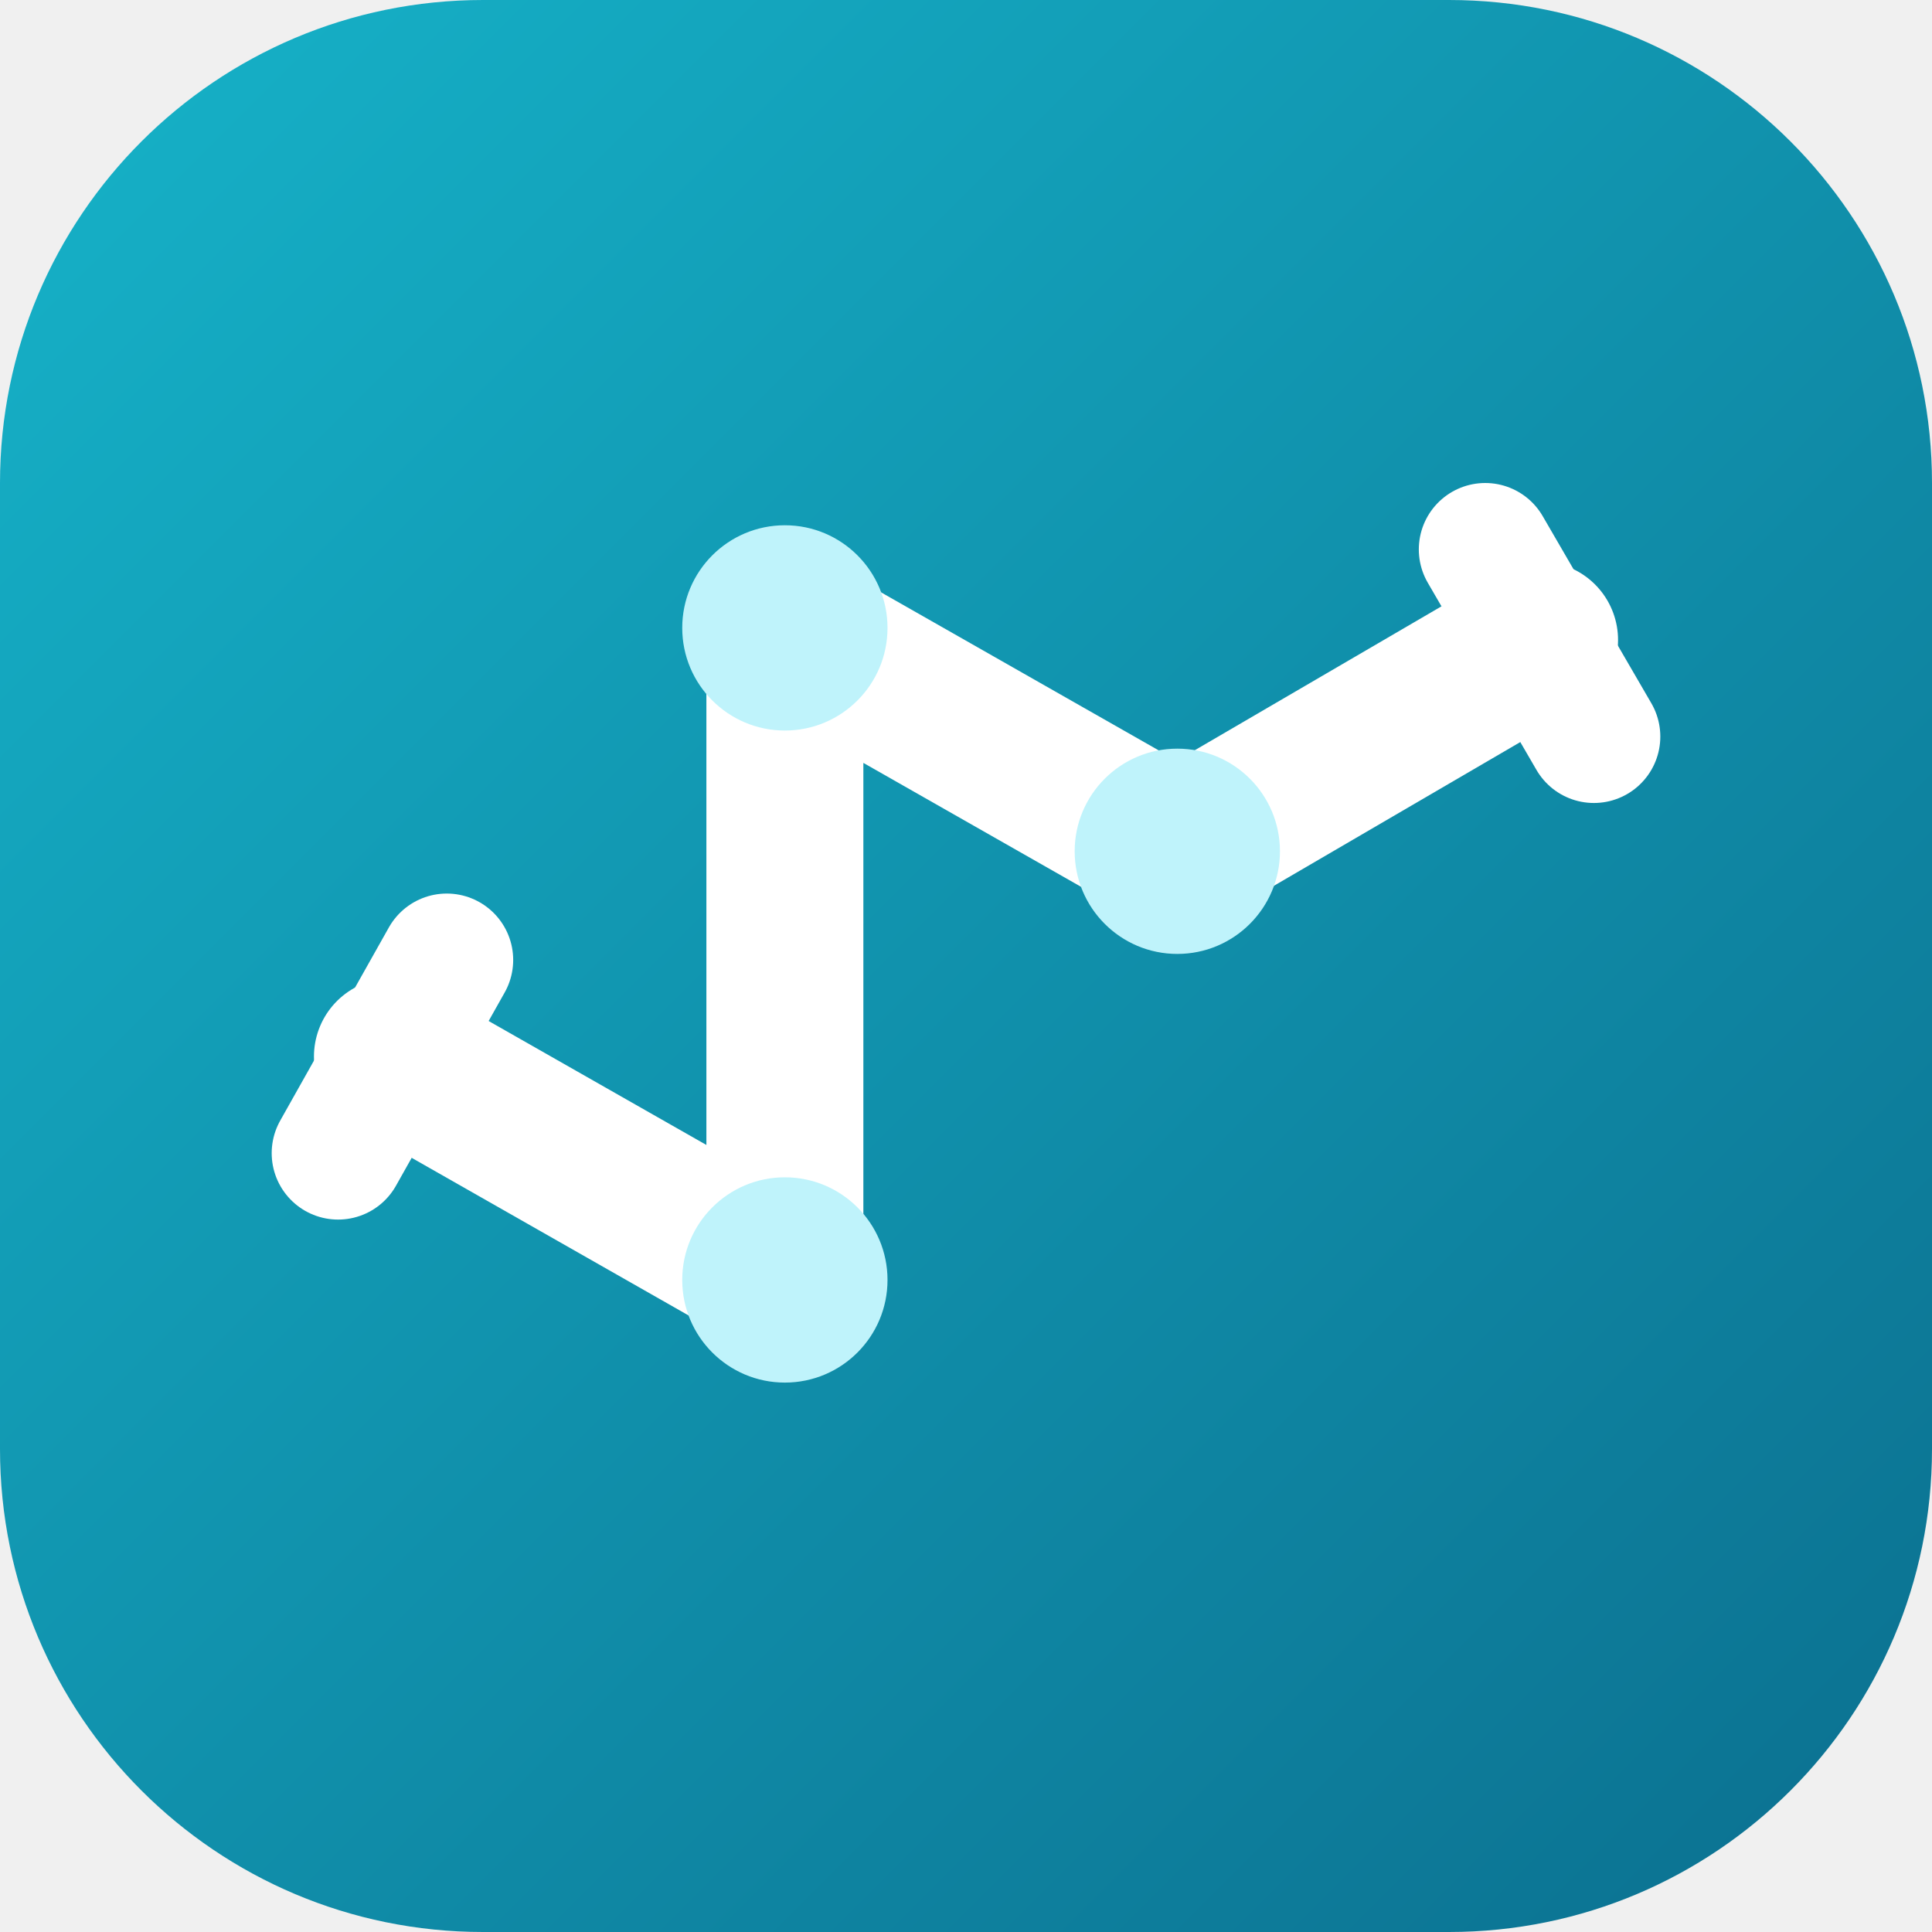
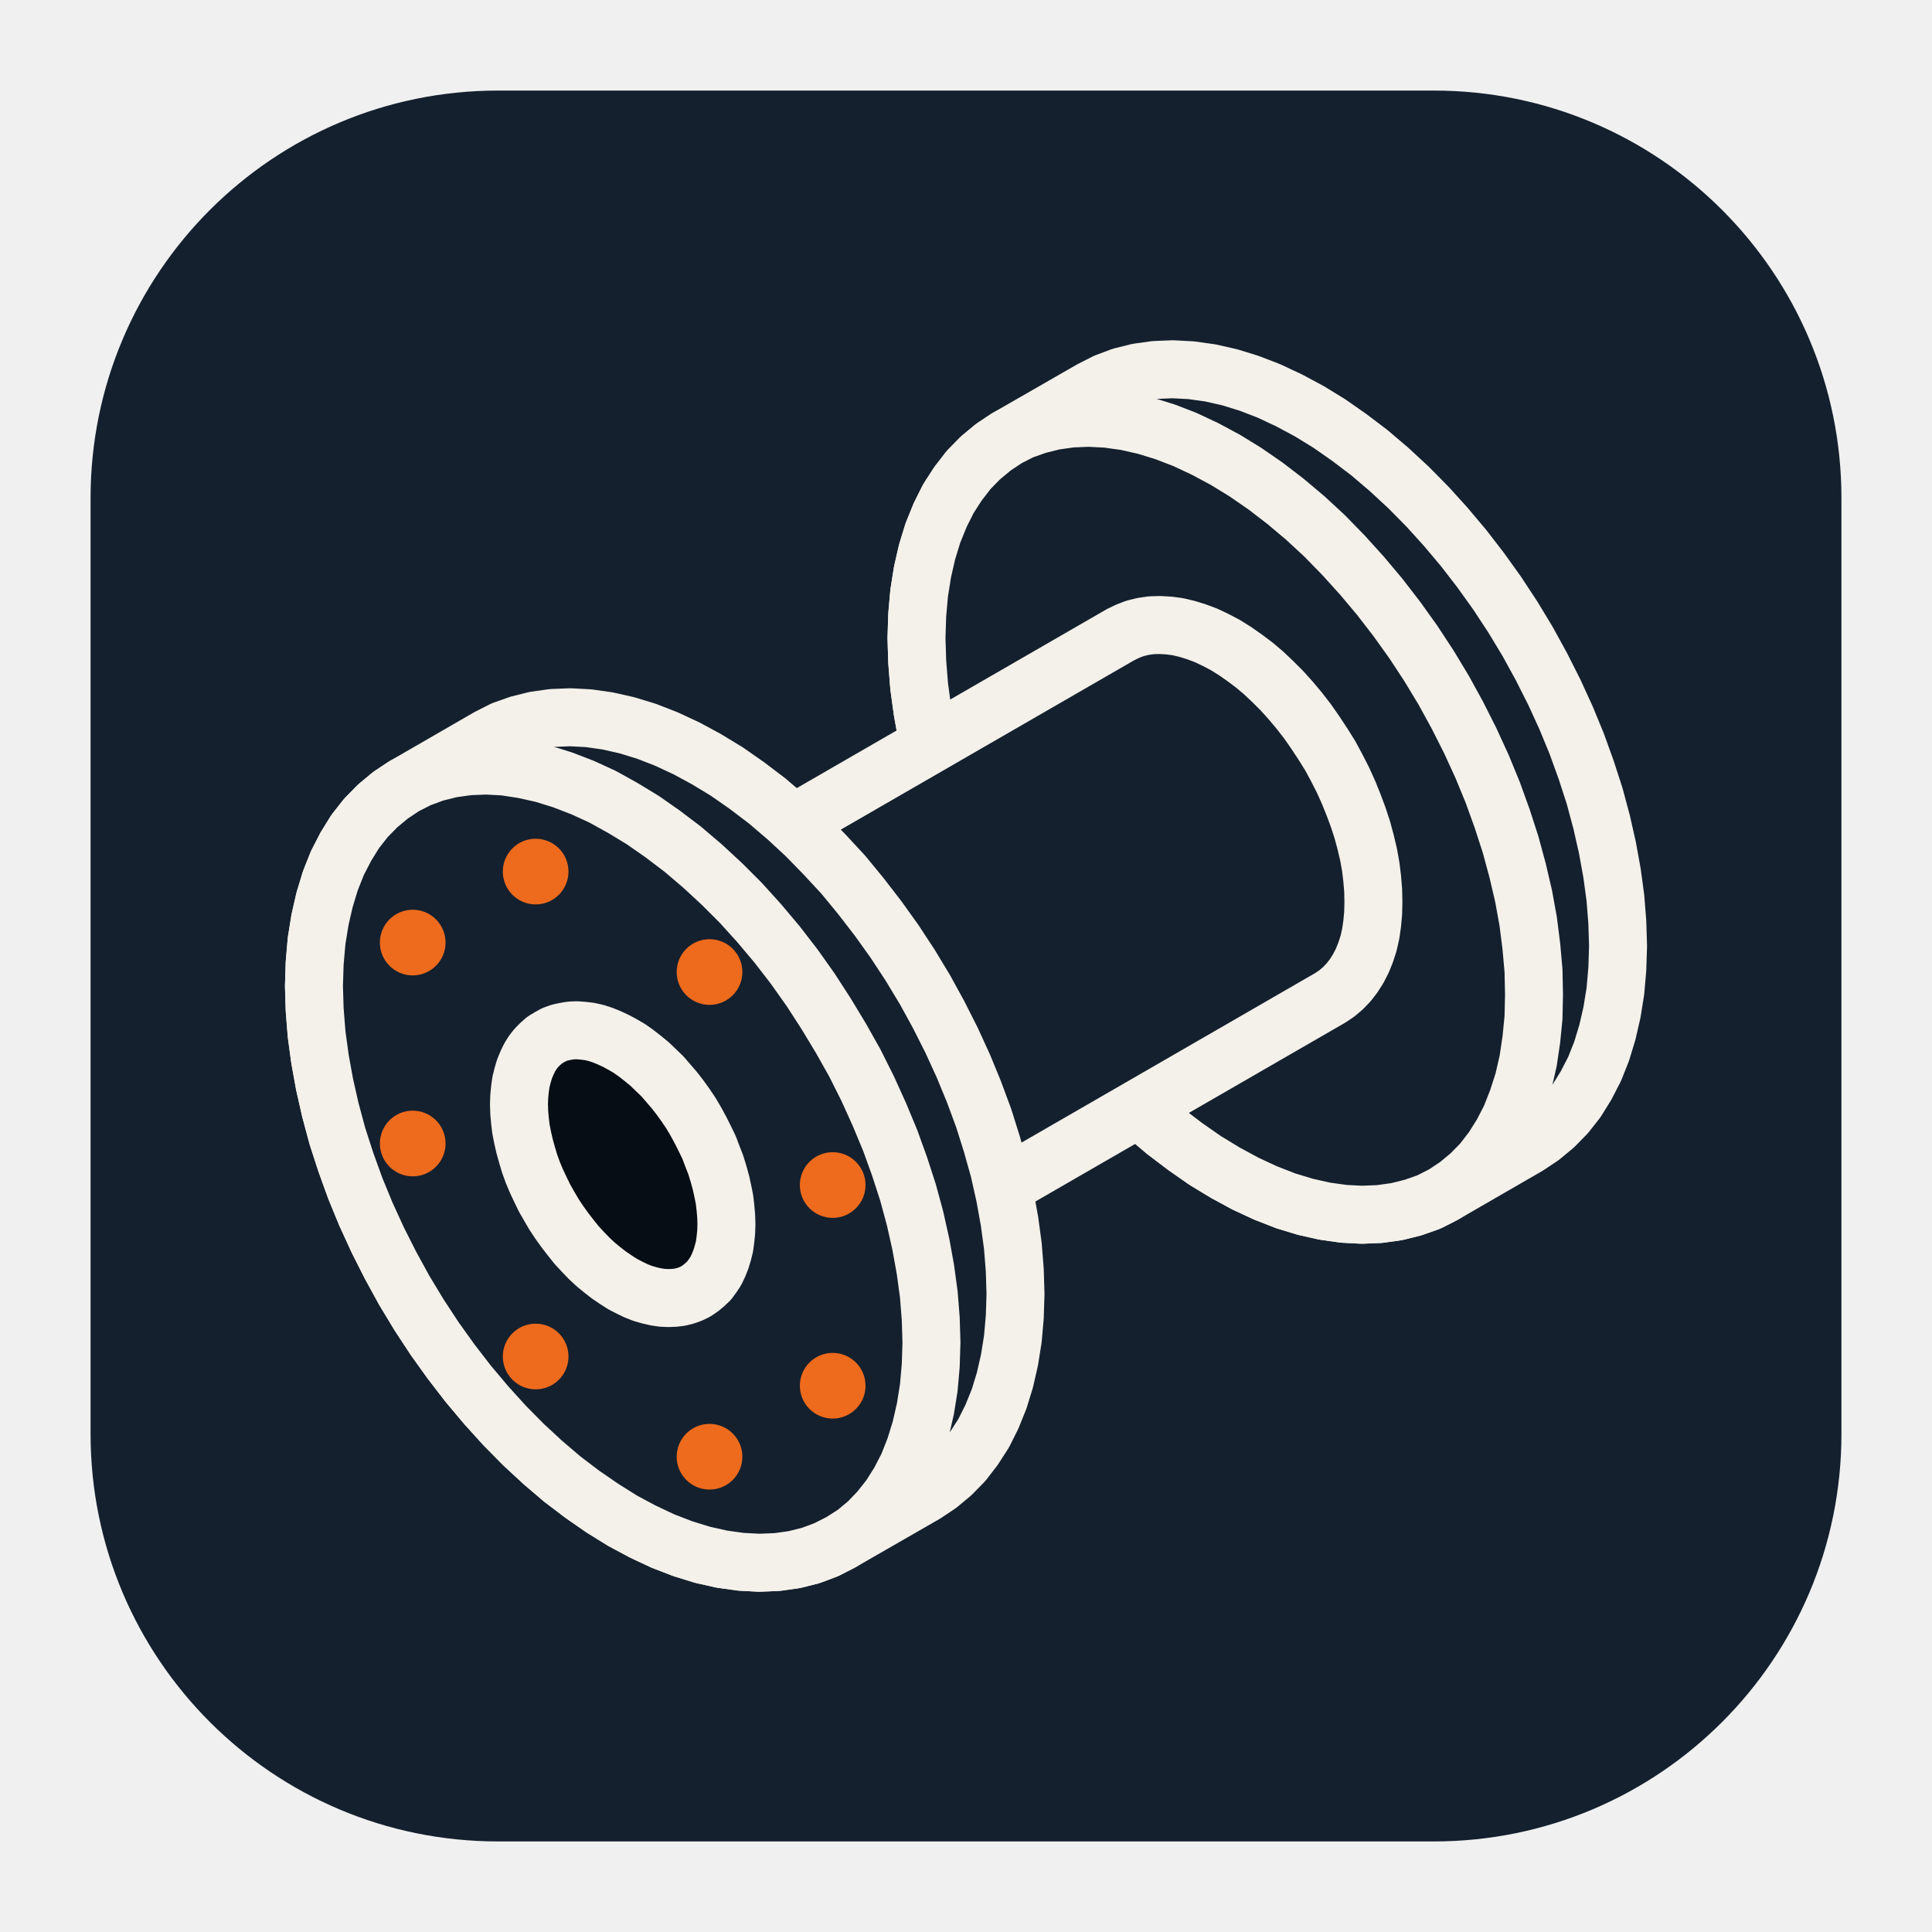
- <svg xmlns="http://www.w3.org/2000/svg" viewBox="0 0 32 32">
-   <defs>
-     <linearGradient id="g" x1="0" y1="0" x2="1" y2="1">
-       <stop offset="0" stop-color="#16b3c9" />
-       <stop offset="1" stop-color="#0b6f8f" />
-     </linearGradient>
-   </defs>
-   <rect width="32" height="32" rx="8" fill="url(#g)" />
-   <g transform="translate(0 -4)">
-     <path d="M6.5 21.5 L13 25.2 L13 14.4 L19.5 18.1 L25.5 14.6" fill="none" stroke="#fff" stroke-width="2.6" stroke-linecap="round" stroke-linejoin="round" />
-     <path d="M7.4 19.9 L5.6 23.1 M24.6 13.1 L26.4 16.2" stroke="#fff" stroke-width="2.2" stroke-linecap="round" />
-     <circle cx="13" cy="25.2" r="1.7" fill="#bff3fb" />
-     <circle cx="13" cy="14.4" r="1.7" fill="#bff3fb" />
-     <circle cx="19.5" cy="18.1" r="1.7" fill="#bff3fb" />
+ <svg xmlns="http://www.w3.org/2000/svg" viewBox="0 0 64 64">
+   <rect x="3" y="3" width="58" height="58" rx="13.5" fill="#14202e" />
+   <g transform="translate(6.4 6.4) scale(0.8)" stroke="#f4f1ea" stroke-width="2.4" stroke-linejoin="round" fill="#14202e">
+     <path pathLength="1" d="M29.95 18.42 L29.98 17.47 L30.06 16.56 L30.2 15.68 L30.39 14.85 L30.63 14.07 L30.93 13.33 L31.27 12.65 L31.67 12.03 L32.11 11.46 L32.6 10.96 L33.13 10.52 L33.7 10.14 L37.18 8.14 L37.79 7.83 L38.43 7.59 L39.11 7.42 L39.82 7.32 L40.56 7.29 L41.32 7.33 L42.11 7.44 L42.91 7.62 L43.72 7.87 L44.55 8.19 L45.38 8.58 L46.22 9.03 L47.05 9.54 L47.88 10.12 L48.71 10.75 L49.52 11.44 L50.33 12.19 L51.11 12.98 L51.87 13.82 L52.61 14.7 L53.32 15.62 L54.0 16.57 L54.65 17.56 L55.26 18.57 L55.83 19.61 L56.36 20.66 L56.85 21.73 L57.29 22.8 L57.68 23.88 L58.03 24.96 L58.32 26.04 L58.56 27.1 L58.75 28.15 L58.89 29.18 L58.97 30.19 L59.0 31.17 L58.97 32.12 L58.89 33.04 L58.75 33.91 L58.56 34.74 L58.32 35.53 L58.03 36.26 L57.68 36.94 L57.29 37.57 L56.85 38.13 L56.36 38.63 L55.83 39.07 L55.26 39.45 L51.78 41.46 L51.17 41.77 L50.52 42.0 L49.84 42.17 L49.13 42.27 L48.39 42.3 L47.63 42.26 L46.85 42.15 L46.05 41.97 L45.23 41.72 L44.41 41.4 L43.57 41.01 L42.74 40.56 L41.9 40.05 L41.07 39.47 L40.24 38.84 L39.43 38.15 L38.63 37.41 L37.85 36.61 L37.08 35.77 L36.35 34.89 L35.64 33.97 L34.96 33.02 L34.31 32.03 L33.7 31.02 L33.13 29.98 L32.6 28.93 L32.11 27.86 L31.67 26.79 L31.27 25.71 L30.93 24.63 L30.63 23.56 L30.39 22.49 L30.2 21.44 L30.06 20.41 L29.98 19.4 Z" />
+     <path pathLength="1" d="M29.95 18.42 L29.98 17.47 L30.06 16.56 L30.2 15.68 L30.39 14.85 L30.63 14.07 L30.93 13.33 L31.27 12.65 L31.67 12.03 L32.11 11.46 L32.6 10.96 L33.13 10.52 L33.7 10.14 L34.31 9.83 L34.96 9.6 L35.64 9.43 L36.35 9.33 L37.08 9.3 L37.85 9.34 L38.63 9.45 L39.43 9.63 L40.24 9.88 L41.07 10.2 L41.9 10.59 L42.74 11.04 L43.57 11.55 L44.41 12.13 L45.23 12.76 L46.05 13.45 L46.85 14.19 L47.63 14.99 L48.39 15.83 L49.13 16.71 L49.84 17.63 L50.52 18.58 L51.17 19.57 L51.78 20.58 L52.35 21.62 L52.88 22.67 L53.37 23.74 L53.81 24.81 L54.2 25.89 L54.55 26.97 L54.84 28.04 L55.09 29.11 L55.28 30.16 L55.41 31.19 L55.5 32.2 L55.52 33.18 L55.5 34.13 L55.41 35.04 L55.28 35.92 L55.09 36.75 L54.84 37.53 L54.55 38.27 L54.2 38.95 L53.81 39.57 L53.37 40.14 L52.88 40.64 L52.35 41.08 L51.78 41.46 L51.17 41.77 L50.52 42.0 L49.84 42.17 L49.13 42.27 L48.39 42.3 L47.63 42.26 L46.85 42.15 L46.05 41.97 L45.23 41.72 L44.41 41.4 L43.57 41.01 L42.74 40.56 L41.9 40.05 L41.07 39.47 L40.24 38.84 L39.43 38.15 L38.63 37.41 L37.85 36.61 L37.08 35.77 L36.35 34.89 L35.64 33.97 L34.96 33.02 L34.31 32.03 L33.7 31.02 L33.13 29.98 L32.6 28.93 L32.11 27.86 L31.67 26.79 L31.27 25.71 L30.93 24.63 L30.63 23.56 L30.39 22.49 L30.2 21.44 L30.06 20.41 L29.98 19.4 Z" />
+     <path pathLength="1" d="M15.13 34.66 L15.14 34.2 L15.18 33.76 L15.24 33.34 L15.33 32.94 L15.45 32.57 L15.59 32.22 L15.76 31.89 L15.95 31.59 L16.16 31.32 L16.39 31.08 L16.65 30.86 L16.92 30.68 L38.4 18.28 L38.69 18.14 L39.0 18.02 L39.33 17.94 L39.67 17.89 L40.02 17.88 L40.39 17.9 L40.77 17.95 L41.15 18.04 L41.54 18.16 L41.94 18.31 L42.34 18.5 L42.74 18.71 L43.14 18.96 L43.54 19.24 L43.94 19.54 L44.33 19.87 L44.71 20.23 L45.09 20.61 L45.45 21.01 L45.81 21.44 L46.15 21.88 L46.47 22.34 L46.78 22.81 L47.08 23.29 L47.35 23.79 L47.61 24.3 L47.84 24.81 L48.05 25.33 L48.24 25.84 L48.41 26.36 L48.55 26.88 L48.67 27.39 L48.76 27.89 L48.82 28.39 L48.86 28.87 L48.87 29.34 L48.86 29.8 L48.82 30.24 L48.76 30.66 L48.67 31.06 L48.55 31.43 L48.41 31.78 L48.24 32.11 L48.05 32.41 L47.84 32.68 L47.61 32.92 L47.35 33.14 L47.08 33.32 L25.6 45.72 L25.31 45.86 L25.0 45.98 L24.67 46.06 L24.33 46.11 L23.98 46.12 L23.61 46.1 L23.23 46.05 L22.85 45.96 L22.46 45.84 L22.06 45.69 L21.66 45.5 L21.26 45.29 L20.86 45.04 L20.46 44.76 L20.06 44.46 L19.67 44.13 L19.29 43.77 L18.91 43.39 L18.55 42.99 L18.19 42.56 L17.85 42.12 L17.53 41.66 L17.22 41.19 L16.92 40.71 L16.65 40.21 L16.39 39.7 L16.16 39.19 L15.95 38.67 L15.76 38.16 L15.59 37.64 L15.45 37.12 L15.33 36.61 L15.24 36.11 L15.18 35.61 L15.14 35.13 Z" />
+     <path pathLength="1" d="M5.0 32.83 L5.03 31.88 L5.11 30.96 L5.25 30.09 L5.44 29.26 L5.68 28.47 L5.97 27.74 L6.32 27.06 L6.71 26.43 L7.15 25.87 L7.64 25.37 L8.17 24.93 L8.74 24.55 L12.22 22.54 L12.83 22.23 L13.48 22.0 L14.16 21.83 L14.87 21.73 L15.61 21.7 L16.37 21.74 L17.15 21.85 L17.95 22.03 L18.77 22.28 L19.59 22.6 L20.43 22.99 L21.26 23.44 L22.1 23.95 L22.93 24.53 L23.76 25.16 L24.57 25.85 L25.37 26.59 L26.15 27.39 L26.92 28.22 L27.65 29.11 L28.36 30.03 L29.04 30.98 L29.69 31.97 L30.3 32.98 L30.87 34.02 L31.4 35.07 L31.89 36.14 L32.33 37.21 L32.73 38.29 L33.07 39.37 L33.37 40.44 L33.61 41.51 L33.8 42.56 L33.94 43.59 L34.02 44.6 L34.05 45.58 L34.02 46.53 L33.94 47.44 L33.8 48.32 L33.61 49.15 L33.37 49.93 L33.07 50.67 L32.73 51.35 L32.33 51.97 L31.89 52.54 L31.4 53.04 L30.87 53.48 L30.3 53.86 L26.82 55.86 L26.21 56.17 L25.57 56.41 L24.89 56.58 L24.18 56.68 L23.44 56.71 L22.68 56.67 L21.89 56.56 L21.09 56.38 L20.28 56.13 L19.45 55.81 L18.62 55.42 L17.78 54.97 L16.95 54.46 L16.12 53.88 L15.29 53.25 L14.48 52.56 L13.67 51.81 L12.89 51.02 L12.13 50.18 L11.39 49.3 L10.68 48.38 L10.0 47.43 L9.35 46.44 L8.74 45.43 L8.17 44.39 L7.64 43.34 L7.15 42.27 L6.71 41.2 L6.32 40.12 L5.97 39.04 L5.68 37.96 L5.44 36.9 L5.25 35.85 L5.11 34.82 L5.03 33.81 Z" />
+     <path pathLength="1" d="M5.0 32.83 L5.03 31.88 L5.11 30.96 L5.25 30.09 L5.44 29.26 L5.68 28.47 L5.97 27.74 L6.32 27.06 L6.71 26.43 L7.15 25.87 L7.64 25.37 L8.17 24.93 L8.74 24.55 L9.35 24.24 L10.0 24.0 L10.68 23.83 L11.39 23.73 L12.13 23.7 L12.89 23.74 L13.67 23.86 L14.48 24.04 L15.29 24.29 L16.12 24.61 L16.95 24.99 L17.78 25.45 L18.62 25.96 L19.45 26.54 L20.28 27.17 L21.09 27.86 L21.89 28.6 L22.68 29.39 L23.44 30.23 L24.18 31.11 L24.89 32.03 L25.57 32.99 L26.21 33.98 L26.82 34.99 L27.4 36.02 L27.93 37.08 L28.41 38.14 L28.86 39.22 L29.25 40.3 L29.6 41.38 L29.89 42.45 L30.13 43.52 L30.32 44.57 L30.46 45.6 L30.54 46.61 L30.57 47.59 L30.54 48.54 L30.46 49.45 L30.32 50.33 L30.13 51.16 L29.89 51.94 L29.6 52.68 L29.25 53.36 L28.86 53.98 L28.41 54.55 L27.93 55.05 L27.4 55.49 L26.82 55.86 L26.21 56.17 L25.57 56.41 L24.89 56.58 L24.18 56.68 L23.44 56.71 L22.68 56.67 L21.89 56.56 L21.09 56.38 L20.28 56.13 L19.45 55.81 L18.62 55.42 L17.78 54.97 L16.95 54.45 L16.12 53.88 L15.29 53.25 L14.48 52.56 L13.67 51.81 L12.89 51.02 L12.13 50.18 L11.39 49.3 L10.68 48.38 L10.0 47.43 L9.35 46.44 L8.74 45.43 L8.17 44.39 L7.64 43.34 L7.15 42.27 L6.71 41.2 L6.32 40.12 L5.97 39.04 L5.68 37.96 L5.44 36.9 L5.25 35.85 L5.11 34.82 L5.03 33.81 Z" />
+     <path d="M13.49 37.73 L13.5 37.41 L13.53 37.1 L13.57 36.81 L13.64 36.53 L13.72 36.26 L13.82 36.02 L13.93 35.79 L14.06 35.58 L14.21 35.39 L14.38 35.22 L14.55 35.07 L14.75 34.95 L14.95 34.84 L15.17 34.76 L15.4 34.71 L15.64 34.67 L15.88 34.66 L16.14 34.68 L16.4 34.71 L16.67 34.77 L16.95 34.86 L17.22 34.97 L17.5 35.1 L17.78 35.25 L18.07 35.42 L18.34 35.61 L18.62 35.83 L18.9 36.06 L19.16 36.31 L19.43 36.57 L19.68 36.86 L19.93 37.15 L20.17 37.46 L20.4 37.78 L20.62 38.11 L20.82 38.45 L21.01 38.8 L21.19 39.16 L21.36 39.51 L21.5 39.88 L21.64 40.24 L21.75 40.6 L21.85 40.96 L21.93 41.32 L22.0 41.67 L22.04 42.02 L22.07 42.36 L22.08 42.69 L22.07 43.01 L22.04 43.31 L22.0 43.61 L21.93 43.89 L21.85 44.15 L21.75 44.4 L21.64 44.63 L21.5 44.84 L21.36 45.03 L21.19 45.19 L21.01 45.34 L20.82 45.47 L20.62 45.57 L20.4 45.65 L20.17 45.71 L19.93 45.74 L19.68 45.75 L19.43 45.74 L19.16 45.7 L18.9 45.64 L18.62 45.56 L18.34 45.45 L18.07 45.32 L17.78 45.17 L17.5 44.99 L17.22 44.8 L16.95 44.59 L16.67 44.36 L16.4 44.11 L16.14 43.84 L15.88 43.56 L15.64 43.26 L15.4 42.95 L15.17 42.63 L14.95 42.3 L14.75 41.96 L14.55 41.61 L14.38 41.26 L14.21 40.9 L14.06 40.54 L13.93 40.18 L13.82 39.81 L13.72 39.45 L13.64 39.1 L13.57 38.74 L13.53 38.4 L13.5 38.06 Z" fill="#070d14" stroke="#f4f1ea" />
+     <circle cx="9.09" cy="31.03" r="1.36" fill="#ee6a1c" stroke="none" />
+     <circle cx="26.48" cy="49.38" r="1.36" fill="#ee6a1c" stroke="none" />
+     <circle cx="21.38" cy="32.25" r="1.36" fill="#ee6a1c" stroke="none" />
+     <circle cx="14.18" cy="48.17" r="1.36" fill="#ee6a1c" stroke="none" />
+     <circle cx="14.18" cy="28.09" r="1.36" fill="#ee6a1c" stroke="none" />
+     <circle cx="21.38" cy="52.32" r="1.36" fill="#ee6a1c" stroke="none" />
+     <circle cx="26.48" cy="41.07" r="1.36" fill="#ee6a1c" stroke="none" />
+     <circle cx="9.09" cy="39.35" r="1.36" fill="#ee6a1c" stroke="none" />
  </g>
</svg>
